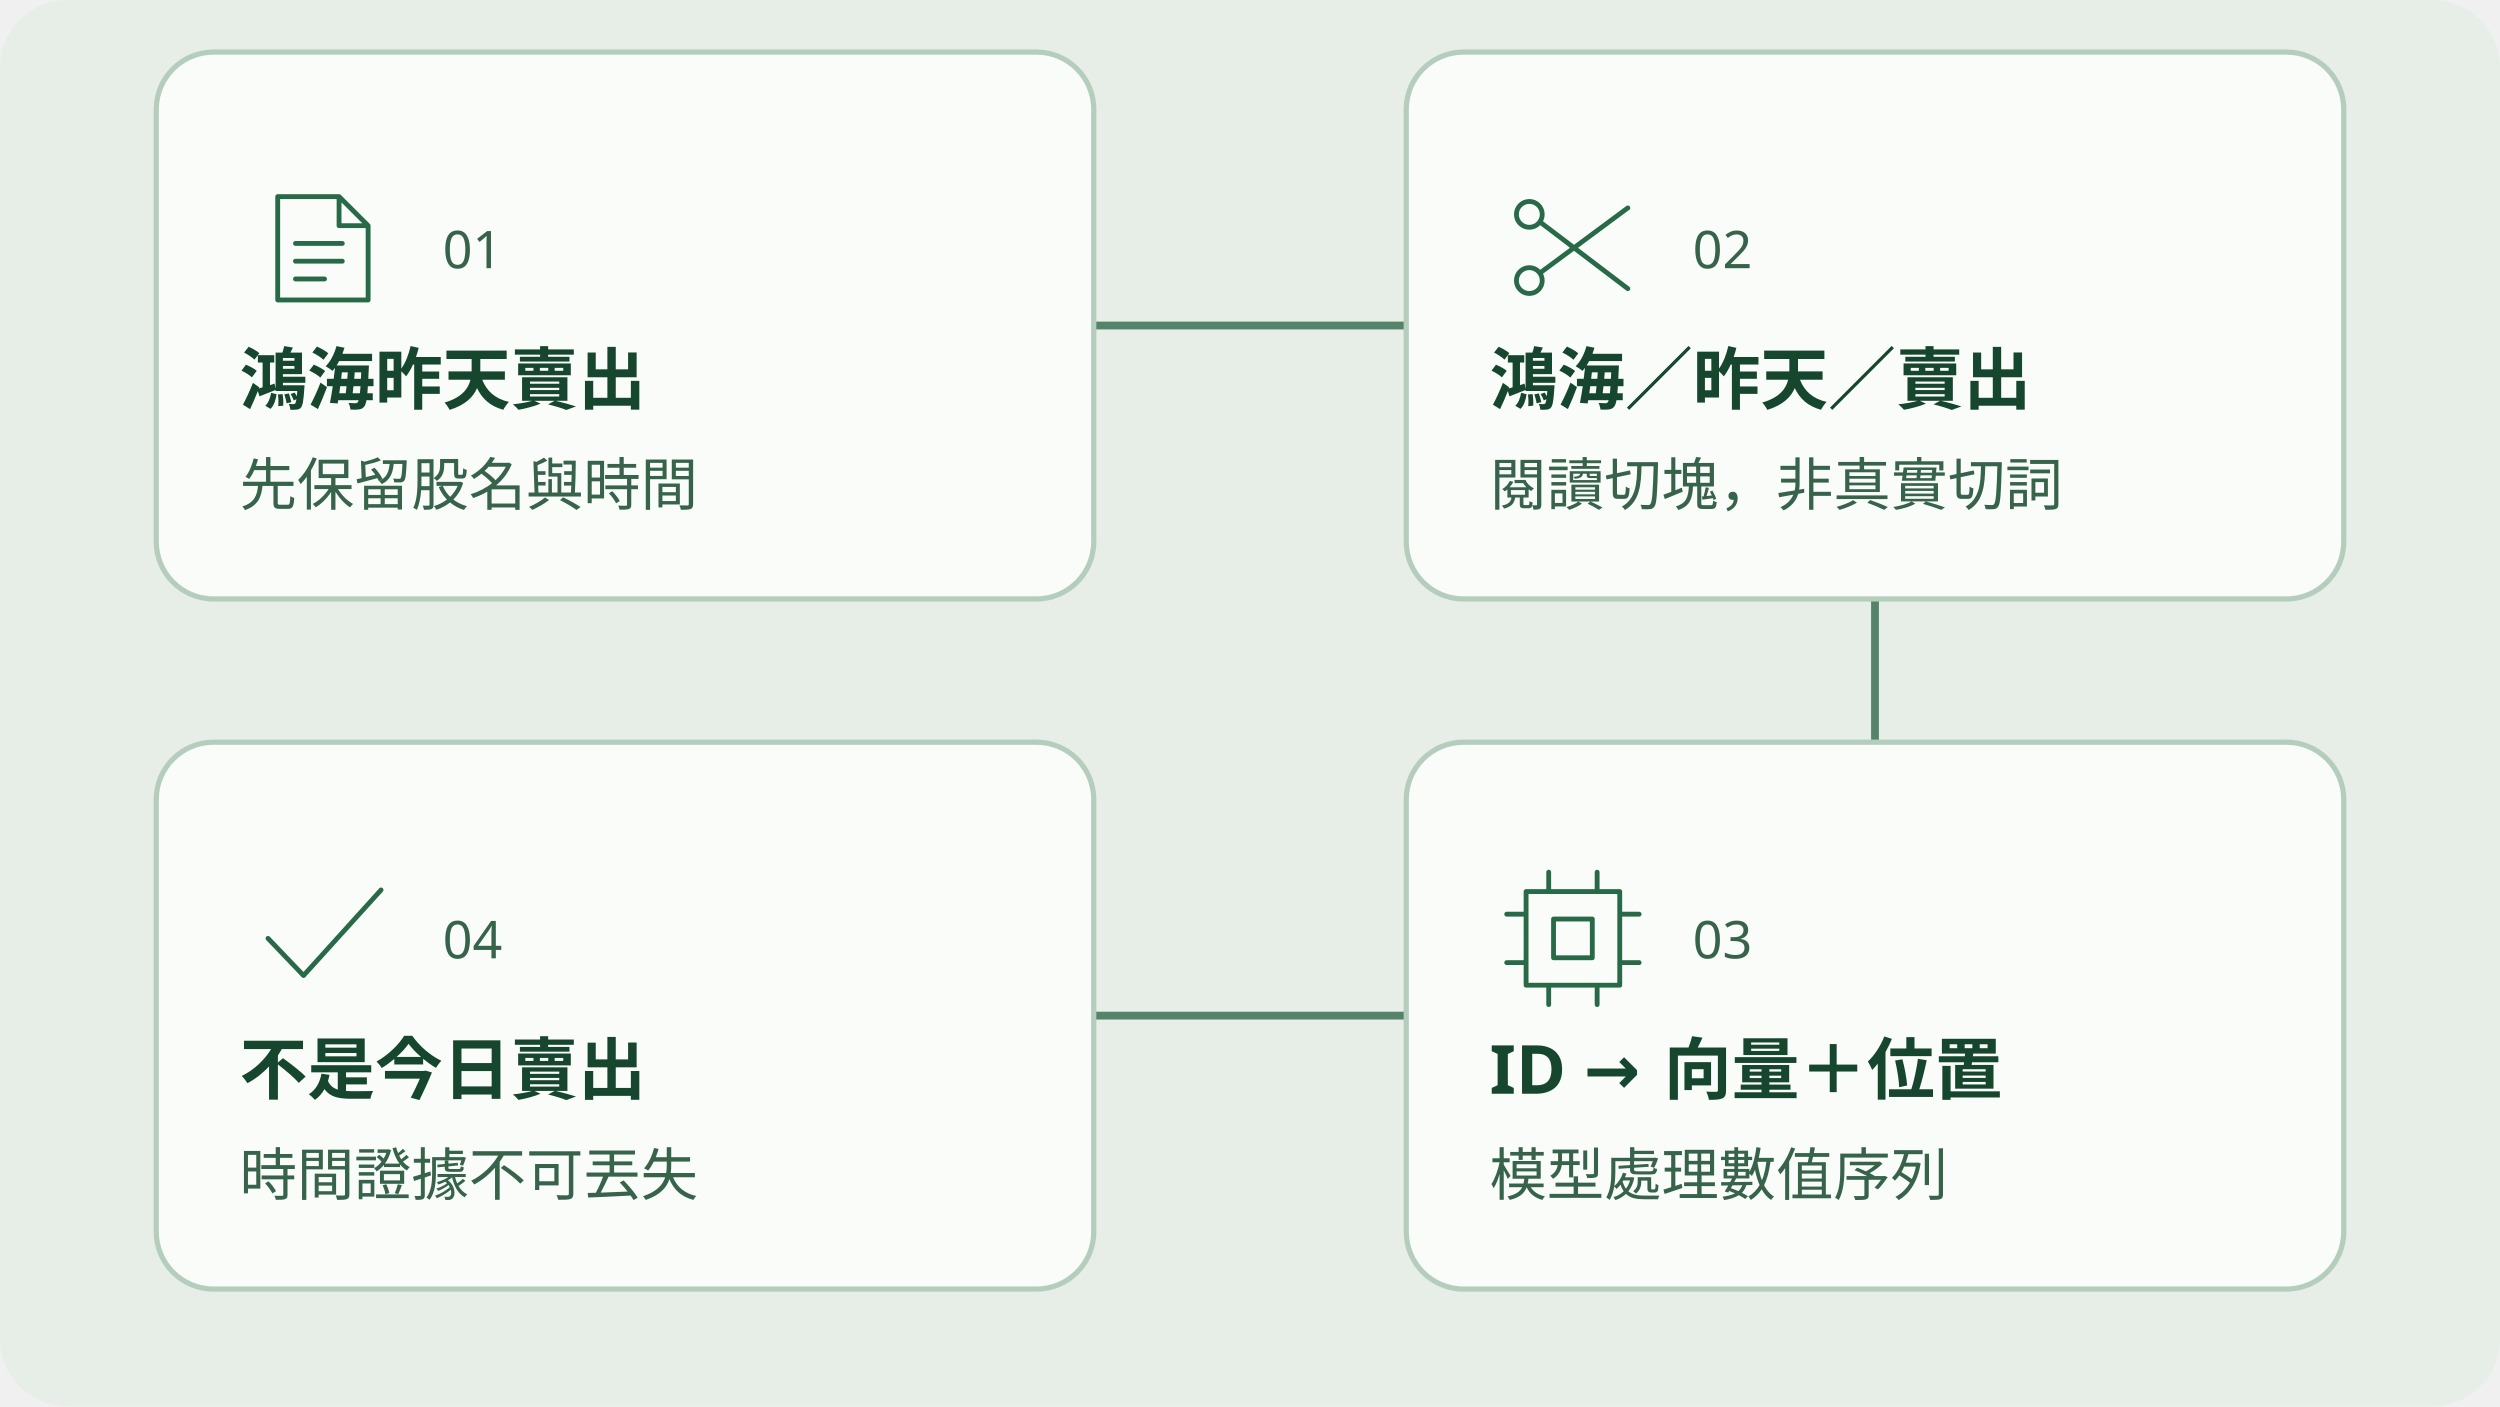
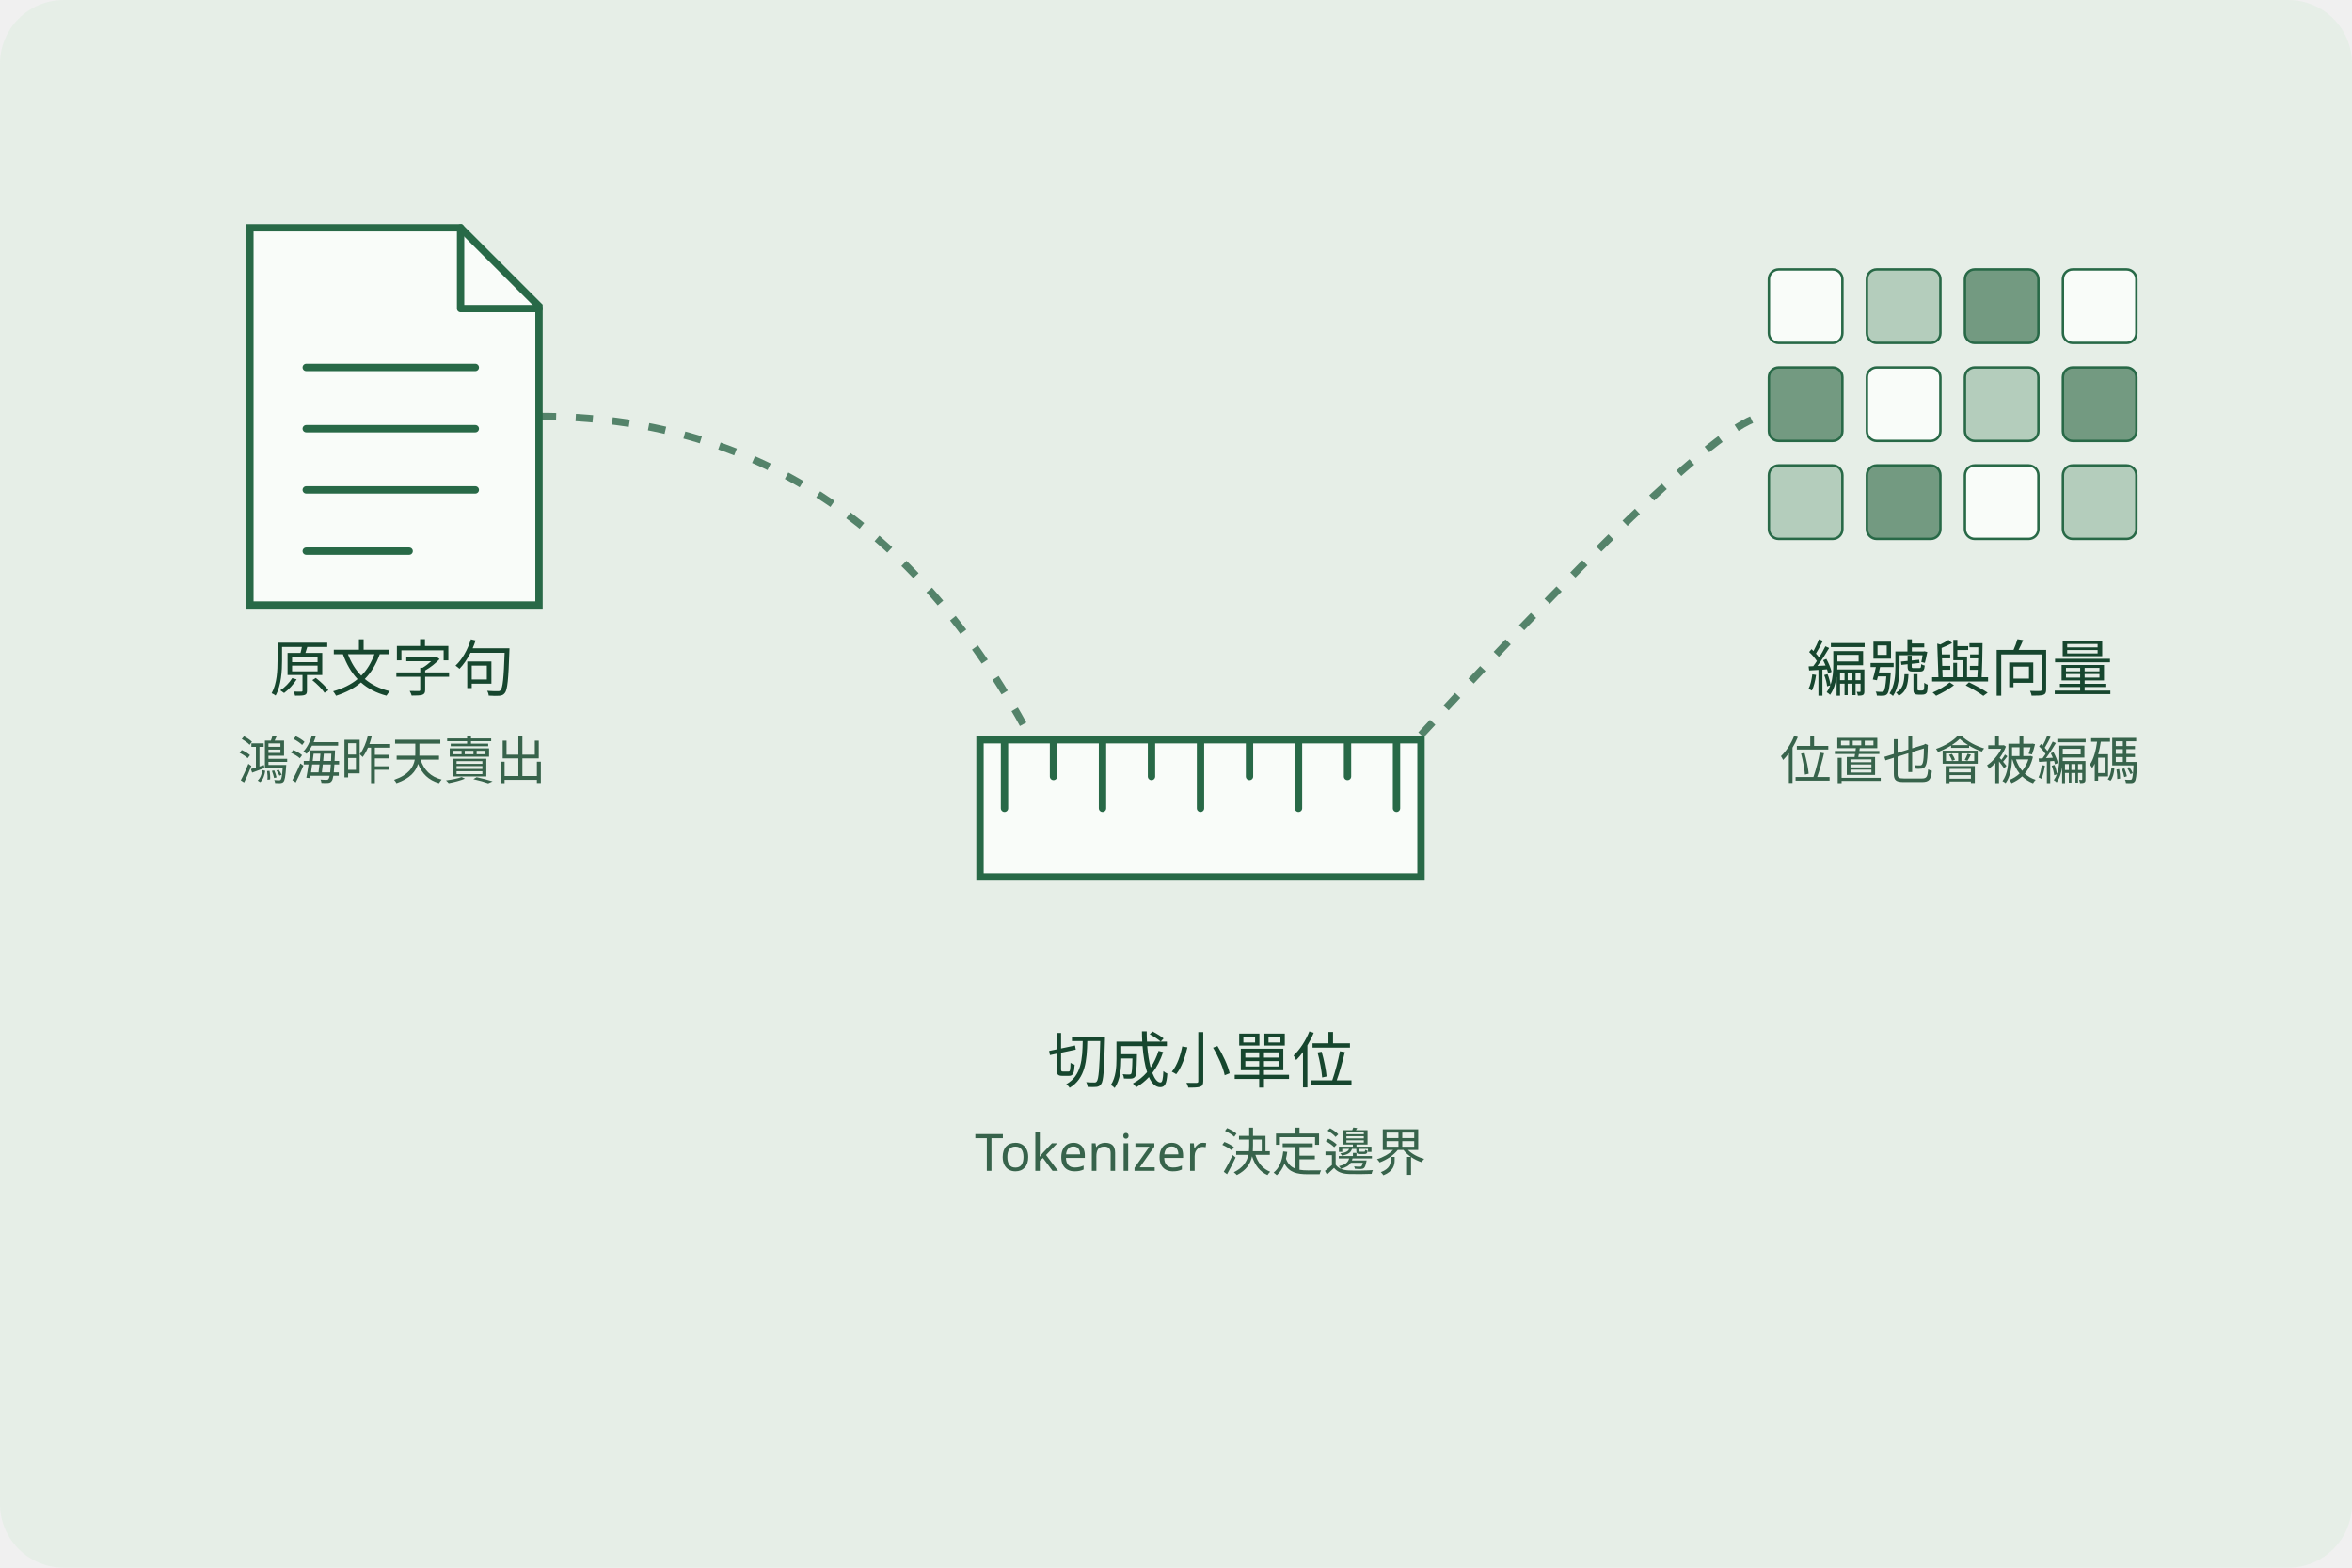
- <svg xmlns="http://www.w3.org/2000/svg" class="book-art" role="img" aria-label="文字切成單位，仍需保留時間" viewBox="0 0 960 540">
-   <rect width="960" height="540" rx="26" fill="#e6eee7" />
-   <path d="M420 125H540" data-book-path="0" fill="none" stroke="#54836a" stroke-width="3" />
-   <path d="M720 230V285" data-book-path="1" fill="none" stroke="#54836a" stroke-width="3" />
-   <path d="M540 390H420" data-book-path="2" fill="none" stroke="#54836a" stroke-width="3" />
-   <g data-book-node="0" transform="translate(240,125)">
-     <rect class="bk-node-bg" x="-180" y="-105" width="360" height="210" rx="22" fill="#f9fcf9" stroke="#b4cdbc" stroke-width="2" />
-     <g transform="translate(-116,-34) scale(.62)" fill="none" stroke="#286947" stroke-width="3" stroke-linecap="round" stroke-linejoin="round">
-       <path d="M-28-25h38l18 18v46h-56zM10-25v18h18M-17 4h29M-17 15h29M-17 26h18" />
-     </g>
-     <text x="-70" y="-22" fill="#37634b" font-size="20" font-family="system-ui,sans-serif">01</text>
-     <text class="bk-label" x="-148" y="30" fill="#16462e" font-size="26" font-weight="600" font-family="system-ui,sans-serif">鴻海昨天賣出</text>
-     <text x="-148" y="69" fill="#37634b" font-size="22" font-family="system-ui,sans-serif">先保留股名與時間</text>
+ <svg xmlns="http://www.w3.org/2000/svg" class="book-art" data-illustration="bespoke" data-mobile-viewbox="0 0 480 1000" viewBox="0 0 960 640" role="img" aria-label="從文字到模型輸入：切分、編號與向量是不同層次">
+   <rect width="960" height="640" rx="26" fill="#e6eee7" />
+   <path data-book-path="0" d="M220 170Q350 170 420 300" data-mobile-d="M230 140H450V320Q450 350 320 350" fill="none" stroke="#54836a" stroke-width="3" stroke-dasharray="7 8" />
+   <path data-book-path="1" d="M580 300Q700 170 720 170" data-mobile-d="M230 440H25V640Q25 670 150 670" fill="none" stroke="#54836a" stroke-width="3" stroke-dasharray="7 8" />
+   <g data-book-node="0" transform="translate(160,170)" data-mobile-transform="translate(140,140)">
+     <path class="bk-node-bg" d="M-58-77H28L60-45V77H-58Z" fill="#f9fcf9" stroke="#286947" stroke-width="3" />
+     <path d="M28-77v33h32M-35-20h69M-35 5h69M-35 30h69M-35 55h42" fill="none" stroke="#286947" stroke-width="3" stroke-linecap="round" stroke-linejoin="round" />
+     <text x="0" y="112" text-anchor="middle" fill="#16462e" font-size="25" font-family="system-ui,sans-serif">原文字句</text>
+     <text x="0" y="148" text-anchor="middle" fill="#37634b" font-size="21" font-family="system-ui,sans-serif">鴻海昨天賣出</text>
  </g>
-   <g data-book-node="1" transform="translate(720,125)">
-     <rect class="bk-node-bg" x="-180" y="-105" width="360" height="210" rx="22" fill="#f9fcf9" stroke="#b4cdbc" stroke-width="2" />
-     <g transform="translate(-116,-34) scale(.62)" fill="none" stroke="#286947" stroke-width="3" stroke-linecap="round" stroke-linejoin="round">
-       <path d="M-35-14a8 8 0 1 0 16 0 8 8 0 1 0-16 0M-35 27a8 8 0 1 0 16 0 8 8 0 1 0-16 0M-20-9L34 32M-20 22L34-18" />
-     </g>
-     <text x="-70" y="-22" fill="#37634b" font-size="20" font-family="system-ui,sans-serif">02</text>
-     <text class="bk-label" x="-148" y="30" fill="#16462e" font-size="26" font-weight="600" font-family="system-ui,sans-serif">鴻海／昨天／賣出</text>
-     <text x="-148" y="69" fill="#37634b" font-size="22" font-family="system-ui,sans-serif">閱讀切塊，非真實切詞</text>
+   <g data-book-node="1" transform="translate(490,330)" data-mobile-transform="translate(320,440)">
+     <path class="bk-node-bg" d="M-90-28H90V28H-90Z" fill="#f9fcf9" stroke="#286947" stroke-width="3" />
+     <path d="M-80-28v28" fill="none" stroke="#286947" stroke-width="3" stroke-linecap="round" stroke-linejoin="round" />
+     <path d="M-60-28v15" fill="none" stroke="#286947" stroke-width="3" stroke-linecap="round" stroke-linejoin="round" />
+     <path d="M-40-28v28" fill="none" stroke="#286947" stroke-width="3" stroke-linecap="round" stroke-linejoin="round" />
+     <path d="M-20-28v15" fill="none" stroke="#286947" stroke-width="3" stroke-linecap="round" stroke-linejoin="round" />
+     <path d="M0-28v28" fill="none" stroke="#286947" stroke-width="3" stroke-linecap="round" stroke-linejoin="round" />
+     <path d="M20-28v15" fill="none" stroke="#286947" stroke-width="3" stroke-linecap="round" stroke-linejoin="round" />
+     <path d="M40-28v28" fill="none" stroke="#286947" stroke-width="3" stroke-linecap="round" stroke-linejoin="round" />
+     <path d="M60-28v15" fill="none" stroke="#286947" stroke-width="3" stroke-linecap="round" stroke-linejoin="round" />
+     <path d="M80-28v28" fill="none" stroke="#286947" stroke-width="3" stroke-linecap="round" stroke-linejoin="round" />
+     <text x="0" y="112" text-anchor="middle" fill="#16462e" font-size="25" font-family="system-ui,sans-serif">切成小單位</text>
+     <text x="0" y="148" text-anchor="middle" fill="#37634b" font-size="21" font-family="system-ui,sans-serif">Tokenizer 決定邊界</text>
  </g>
-   <g data-book-node="2" transform="translate(720,390)">
-     <rect class="bk-node-bg" x="-180" y="-105" width="360" height="210" rx="22" fill="#f9fcf9" stroke="#b4cdbc" stroke-width="2" />
-     <g transform="translate(-116,-34) scale(.62)" fill="none" stroke="#286947" stroke-width="3" stroke-linecap="round" stroke-linejoin="round">
-       <path d="M-29-22h58v58h-58zM-12-5h24v24h-24zM-15-22v-12M15-22v-12M-15 36v12M15 36v12M-29-8h-12M-29 22h-12M29-8h12M29 22h12" />
-     </g>
-     <text x="-70" y="-22" fill="#37634b" font-size="20" font-family="system-ui,sans-serif">03</text>
-     <text class="bk-label" x="-148" y="30" fill="#16462e" font-size="26" font-weight="600" font-family="system-ui,sans-serif">ID → 向量＋位置</text>
-     <text x="-148" y="69" fill="#37634b" font-size="22" font-family="system-ui,sans-serif">模型處理數值序列</text>
+   <g data-book-node="2" transform="translate(800,170)" data-mobile-transform="translate(150,760)">
+     <rect class="bk-node-bg" x="-78" y="-60" width="30" height="30" rx="4" fill="#f9fcf9" stroke="#286947" />
+     <rect class="bk-node-bg" x="-38" y="-60" width="30" height="30" rx="4" fill="#b4cdbc" stroke="#286947" />
+     <rect class="bk-node-bg" x="2" y="-60" width="30" height="30" rx="4" fill="#739a81" stroke="#286947" />
+     <rect class="bk-node-bg" x="42" y="-60" width="30" height="30" rx="4" fill="#f9fcf9" stroke="#286947" />
+     <rect class="bk-node-bg" x="-78" y="-20" width="30" height="30" rx="4" fill="#739a81" stroke="#286947" />
+     <rect class="bk-node-bg" x="-38" y="-20" width="30" height="30" rx="4" fill="#f9fcf9" stroke="#286947" />
+     <rect class="bk-node-bg" x="2" y="-20" width="30" height="30" rx="4" fill="#b4cdbc" stroke="#286947" />
+     <rect class="bk-node-bg" x="42" y="-20" width="30" height="30" rx="4" fill="#739a81" stroke="#286947" />
+     <rect class="bk-node-bg" x="-78" y="20" width="30" height="30" rx="4" fill="#b4cdbc" stroke="#286947" />
+     <rect class="bk-node-bg" x="-38" y="20" width="30" height="30" rx="4" fill="#739a81" stroke="#286947" />
+     <rect class="bk-node-bg" x="2" y="20" width="30" height="30" rx="4" fill="#f9fcf9" stroke="#286947" />
+     <rect class="bk-node-bg" x="42" y="20" width="30" height="30" rx="4" fill="#b4cdbc" stroke="#286947" />
+     <text x="0" y="112" text-anchor="middle" fill="#16462e" font-size="25" font-family="system-ui,sans-serif">編號與向量</text>
+     <text x="0" y="148" text-anchor="middle" fill="#37634b" font-size="21" font-family="system-ui,sans-serif">位置也會被編碼</text>
  </g>
-   <g data-book-node="3" transform="translate(240,390)">
-     <rect class="bk-node-bg" x="-180" y="-105" width="360" height="210" rx="22" fill="#f9fcf9" stroke="#b4cdbc" stroke-width="2" />
-     <g transform="translate(-116,-34) scale(.62)" fill="none" stroke="#286947" stroke-width="3" stroke-linecap="round" stroke-linejoin="round">
-       <path d="M-34 7l22 23L36-23" />
-     </g>
-     <text x="-70" y="-22" fill="#37634b" font-size="20" font-family="system-ui,sans-serif">04</text>
-     <text class="bk-label" x="-148" y="30" fill="#16462e" font-size="26" font-weight="600" font-family="system-ui,sans-serif">不是今日賣出</text>
-     <text x="-148" y="69" fill="#37634b" font-size="22" font-family="system-ui,sans-serif">時間證據不可丟失</text>
-   </g>
-   <circle class="book-packet" r="9" fill="#bd5934" stroke="#fff" stroke-width="3" opacity="0" />
+   <circle class="book-packet" r="9" fill="#bd5934" stroke="white" stroke-width="3" opacity="0" />
</svg>
